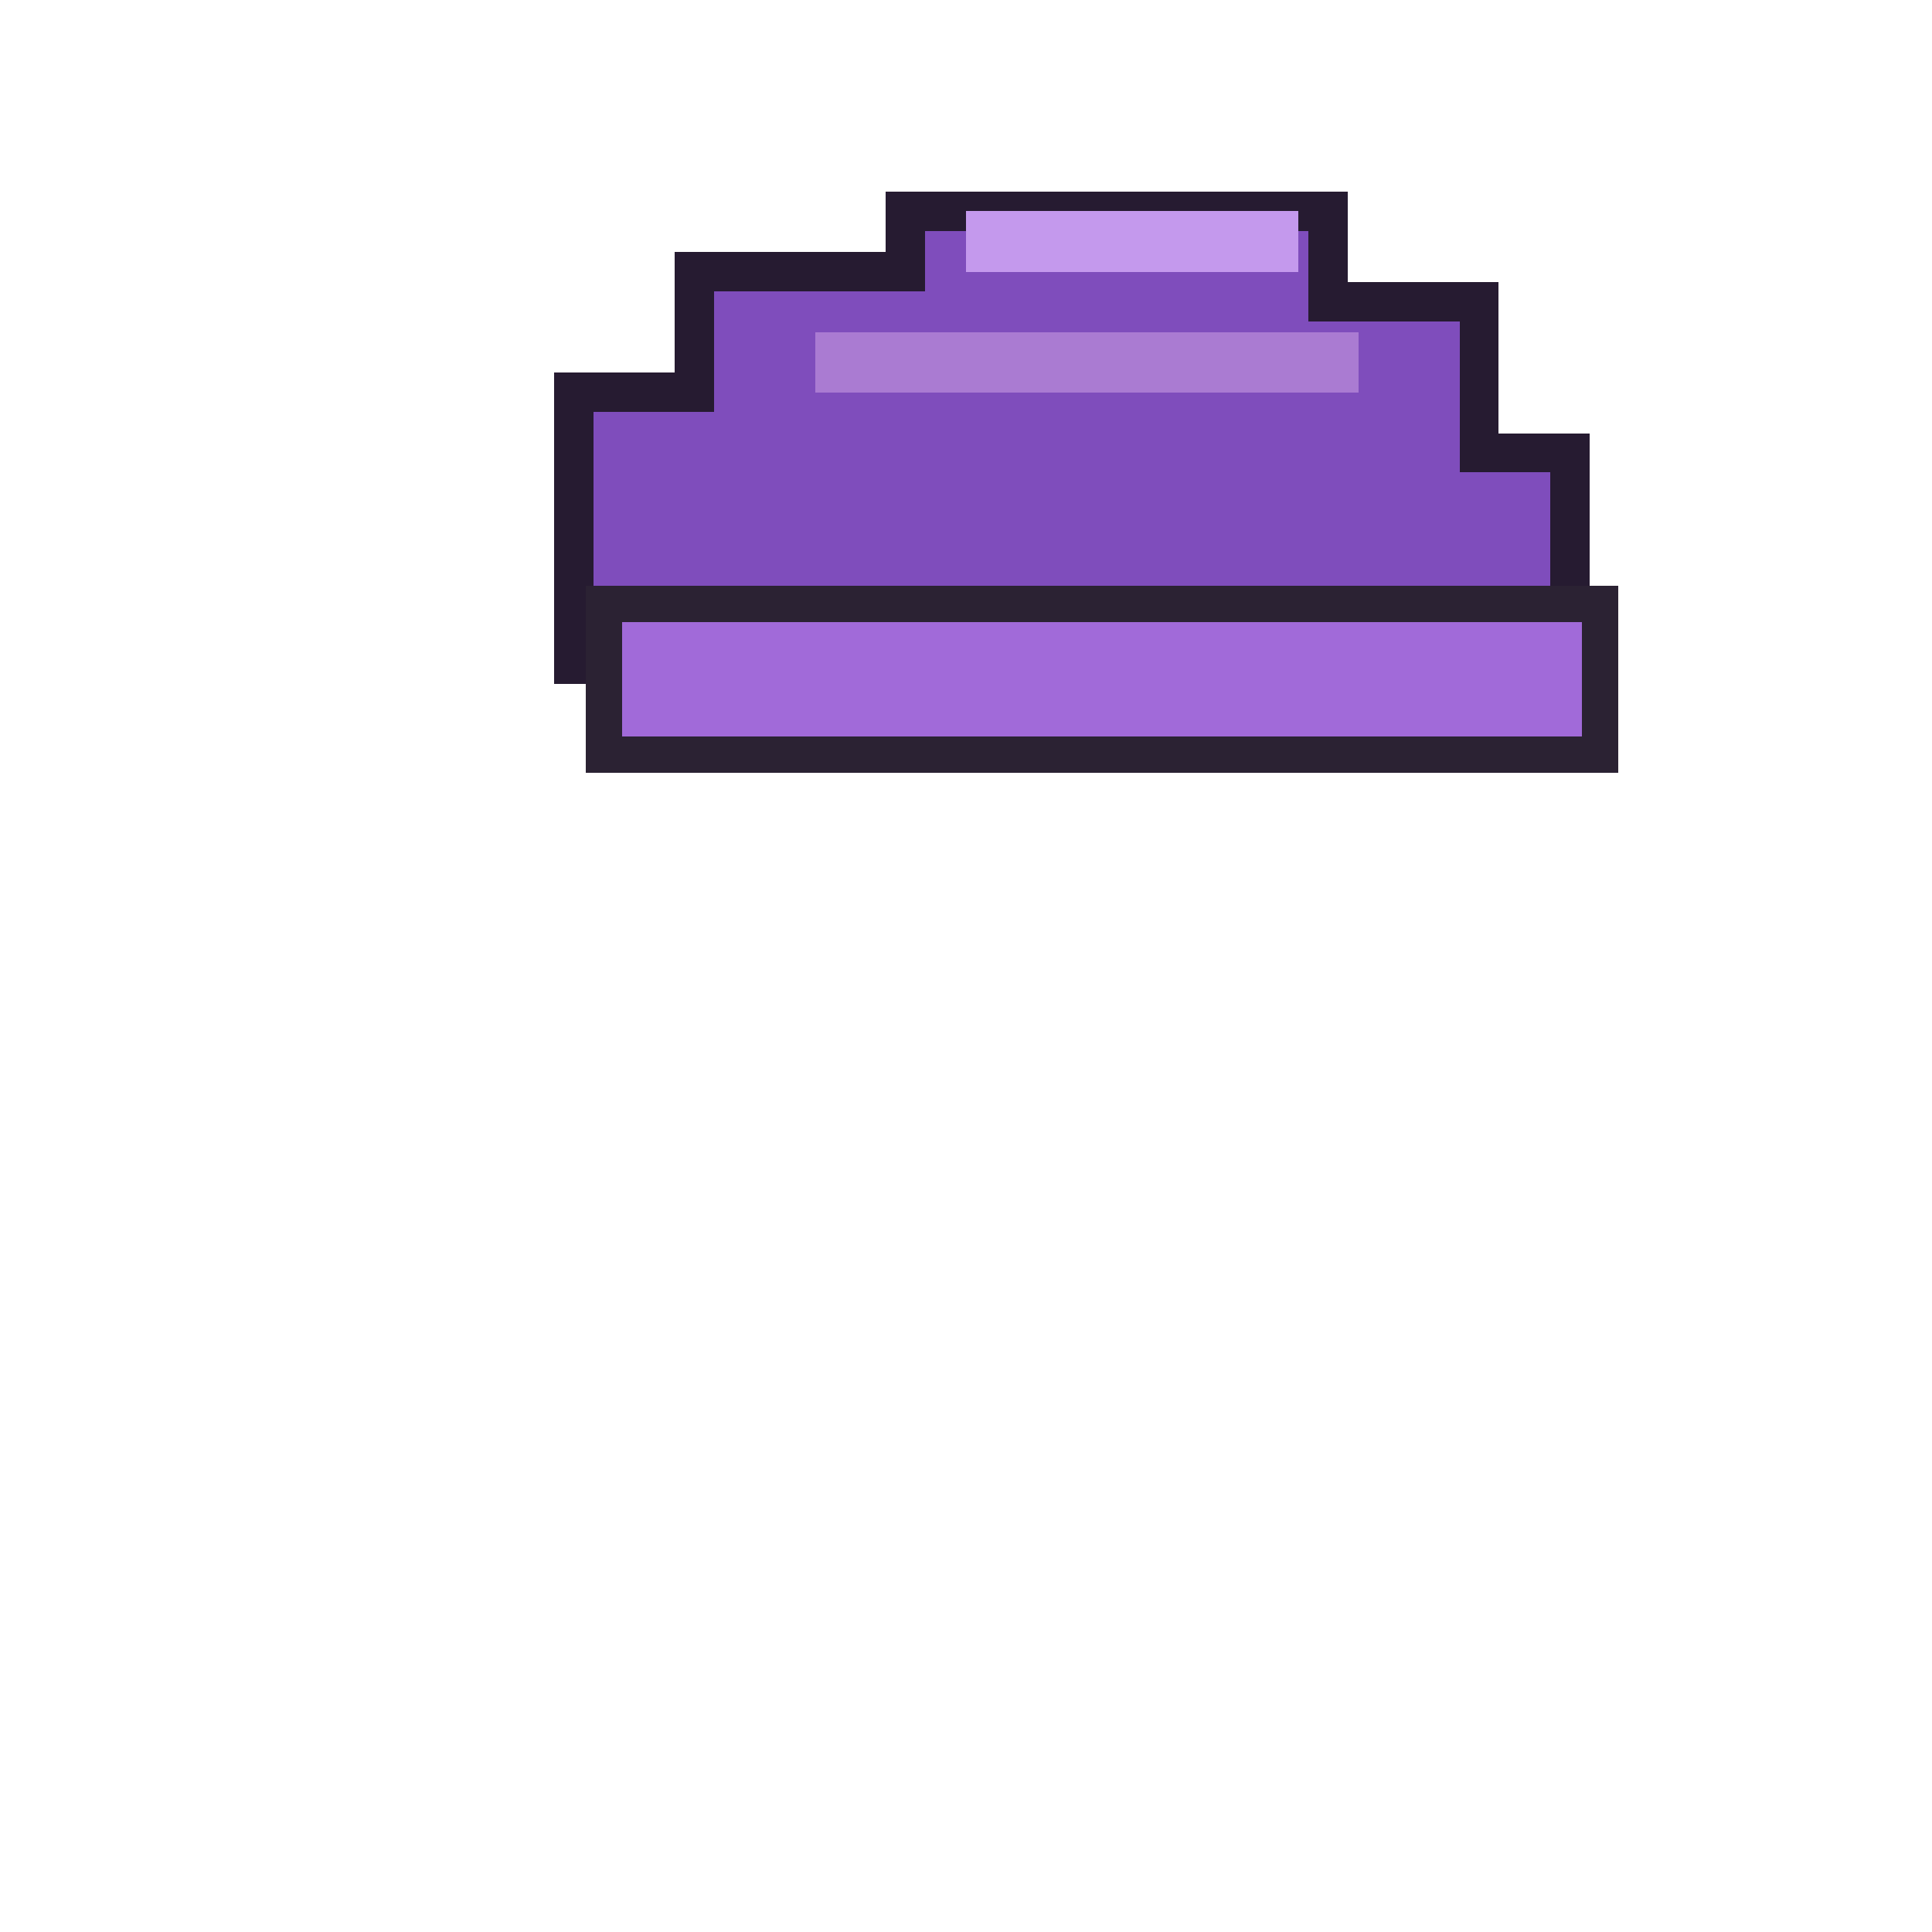
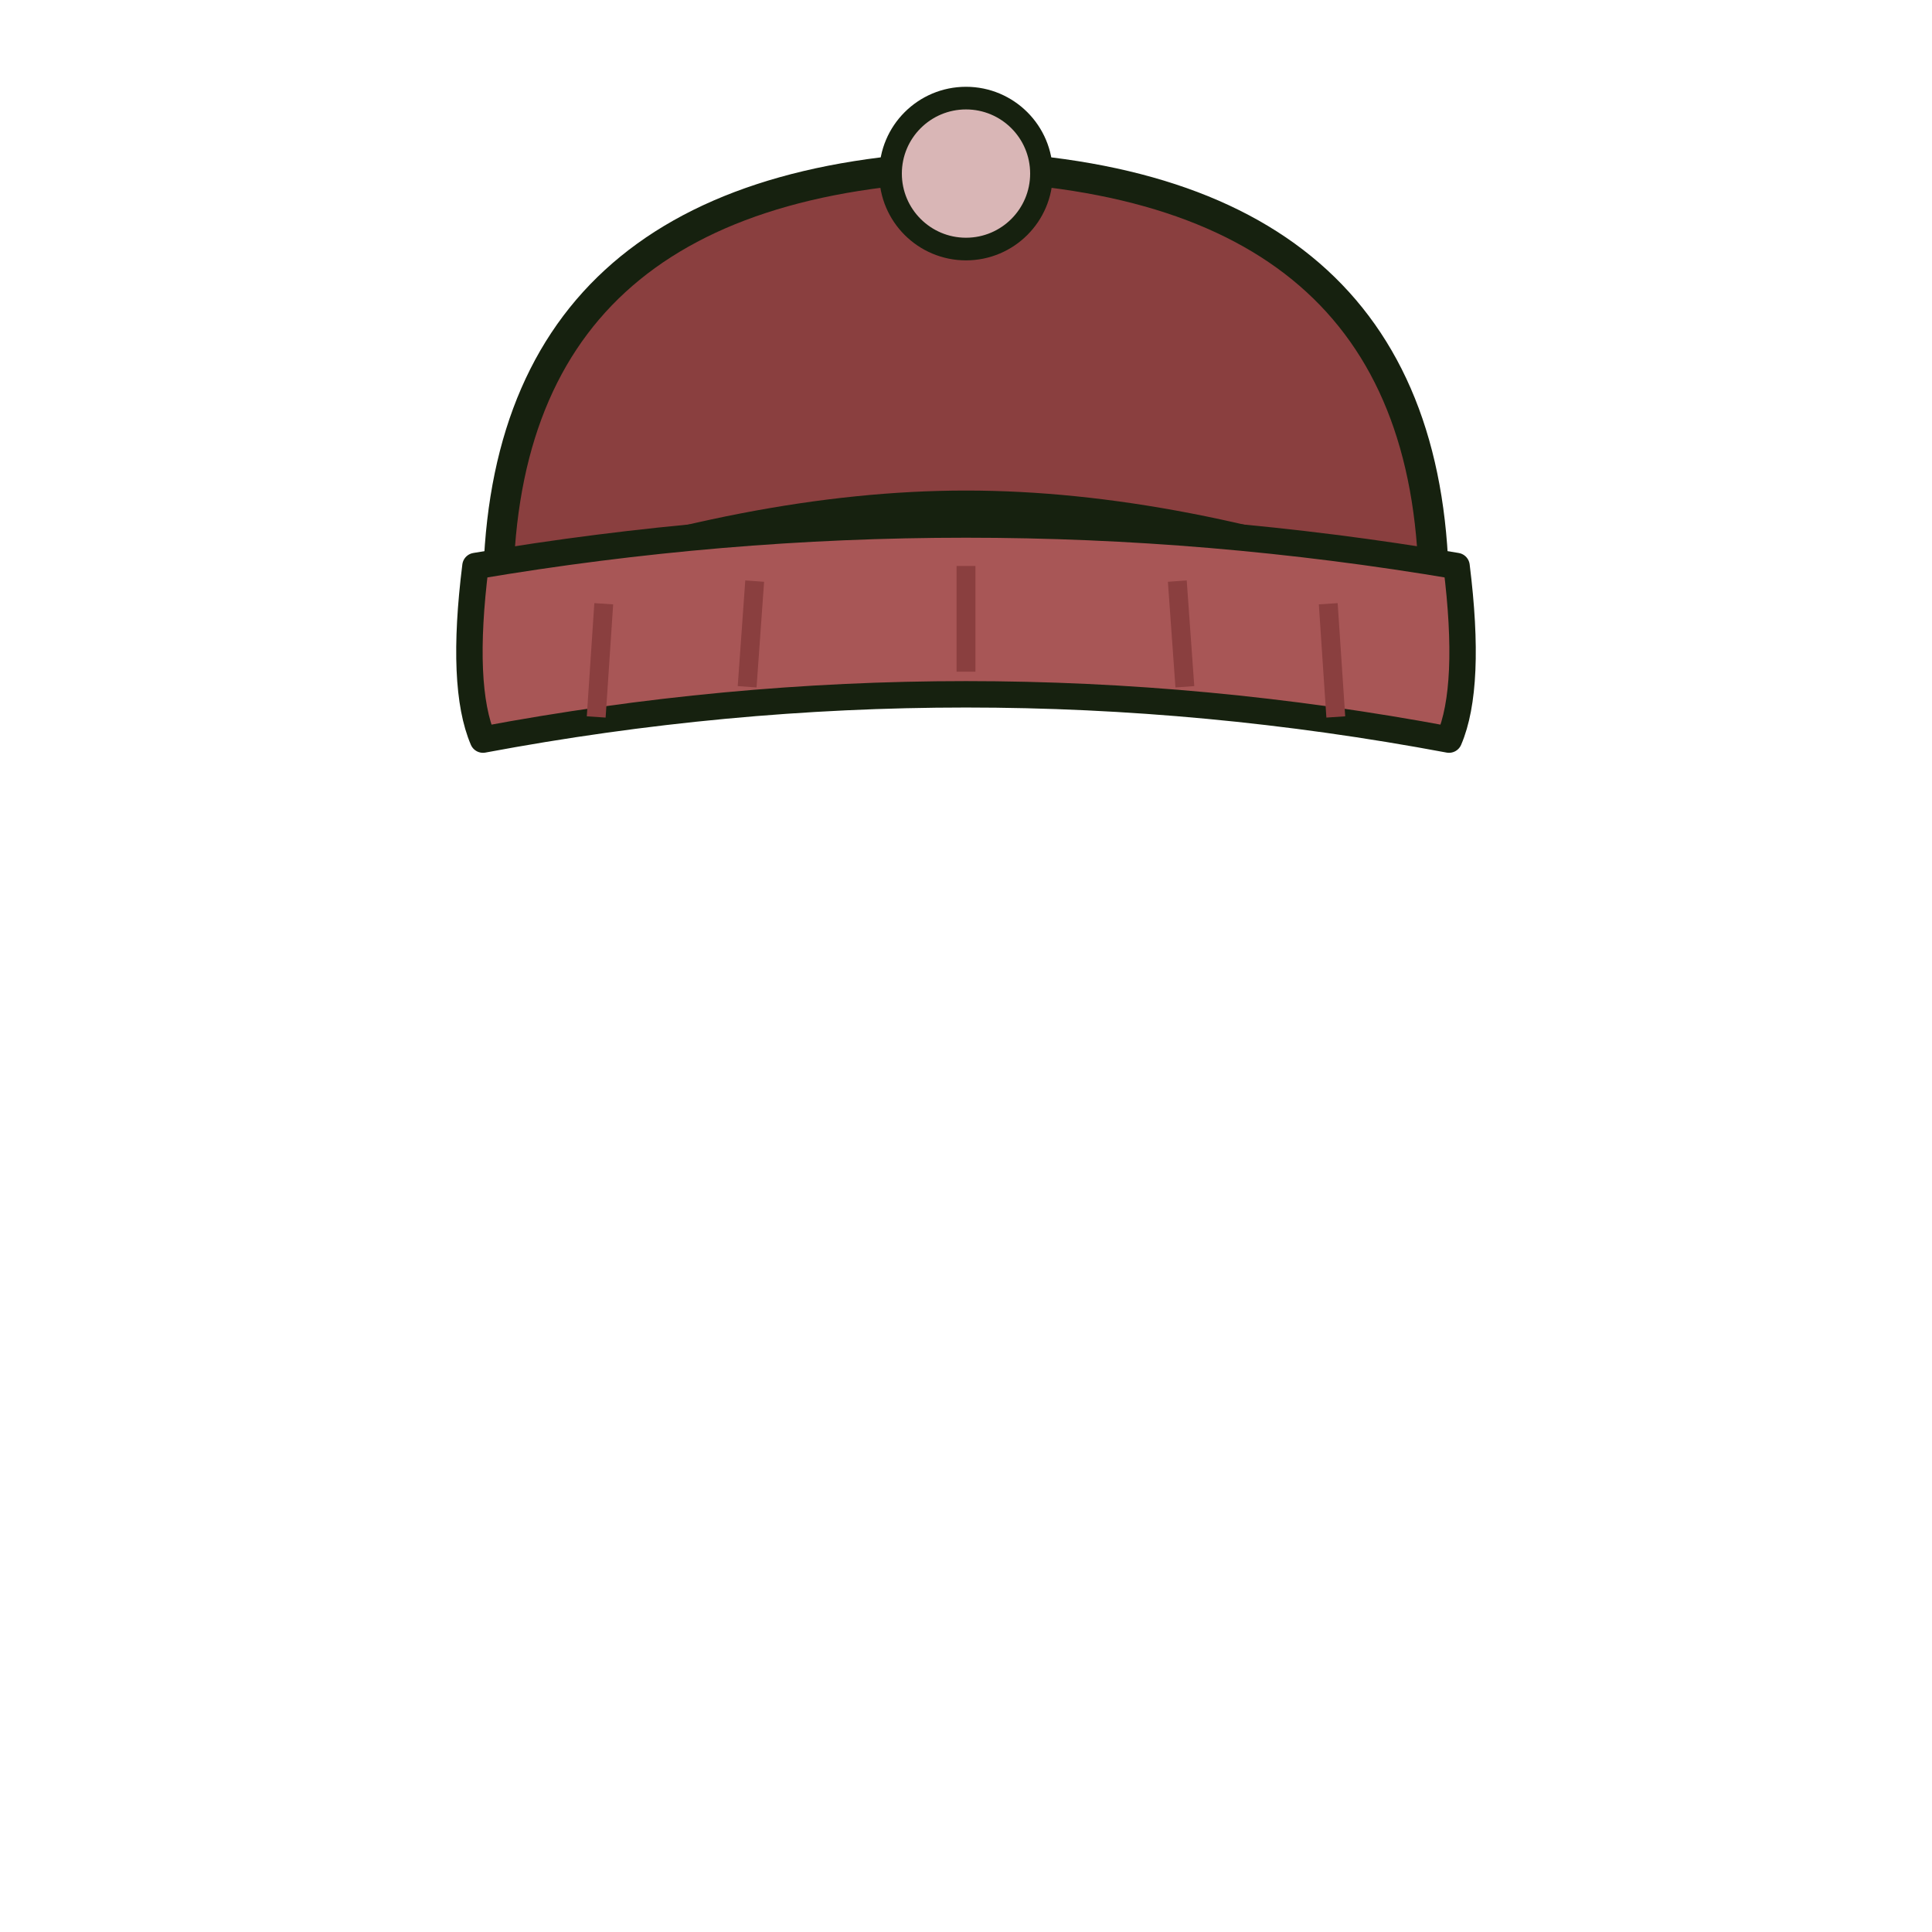
- <svg xmlns="http://www.w3.org/2000/svg" width="64" height="64" viewBox="0 0 64 64" shape-rendering="crispEdges" aria-hidden="true">
-   <path d="M19 22v-9h4v-4h7V7h14v3h5v5h3v7z" fill="#7f4dbc" stroke="#261b31" stroke-width="1.3" stroke-linejoin="miter" />
-   <path d="M20 20h33v5H20z" fill="#a16ad9" stroke="#2b2233" stroke-width="1.2" stroke-linejoin="miter" />
-   <rect x="27" y="11" width="18" height="2" fill="#aa7bd2" />
-   <rect x="32" y="7" width="11" height="2" fill="#c499ed" />
+ <svg xmlns="http://www.w3.org/2000/svg" width="512" height="512" viewBox="0 0 512 512" aria-hidden="true">
+   <path d="M132 158 Q132 48 256 44 Q380 48 380 158 Q312 134 256 134 Q200 134 132 158 Z" fill="#8a3f3f" stroke="#16210f" stroke-width="8" stroke-linejoin="round" />
+   <path d="M126 150 Q256 128 386 150 Q390 182 384 196 Q256 172 128 196 Q122 182 126 150 Z" fill="#a85656" stroke="#16210f" stroke-width="7" stroke-linejoin="round" />
+   <path d="M160 160 L158 190 M200 154 L198 182 M256 150 L256 178 M312 154 L314 182 M352 160 L354 190" stroke="#8a3f3f" stroke-width="5" />
+   <circle cx="256" cy="46" r="20" fill="#d9b6b6" stroke="#16210f" stroke-width="6" />
</svg>
